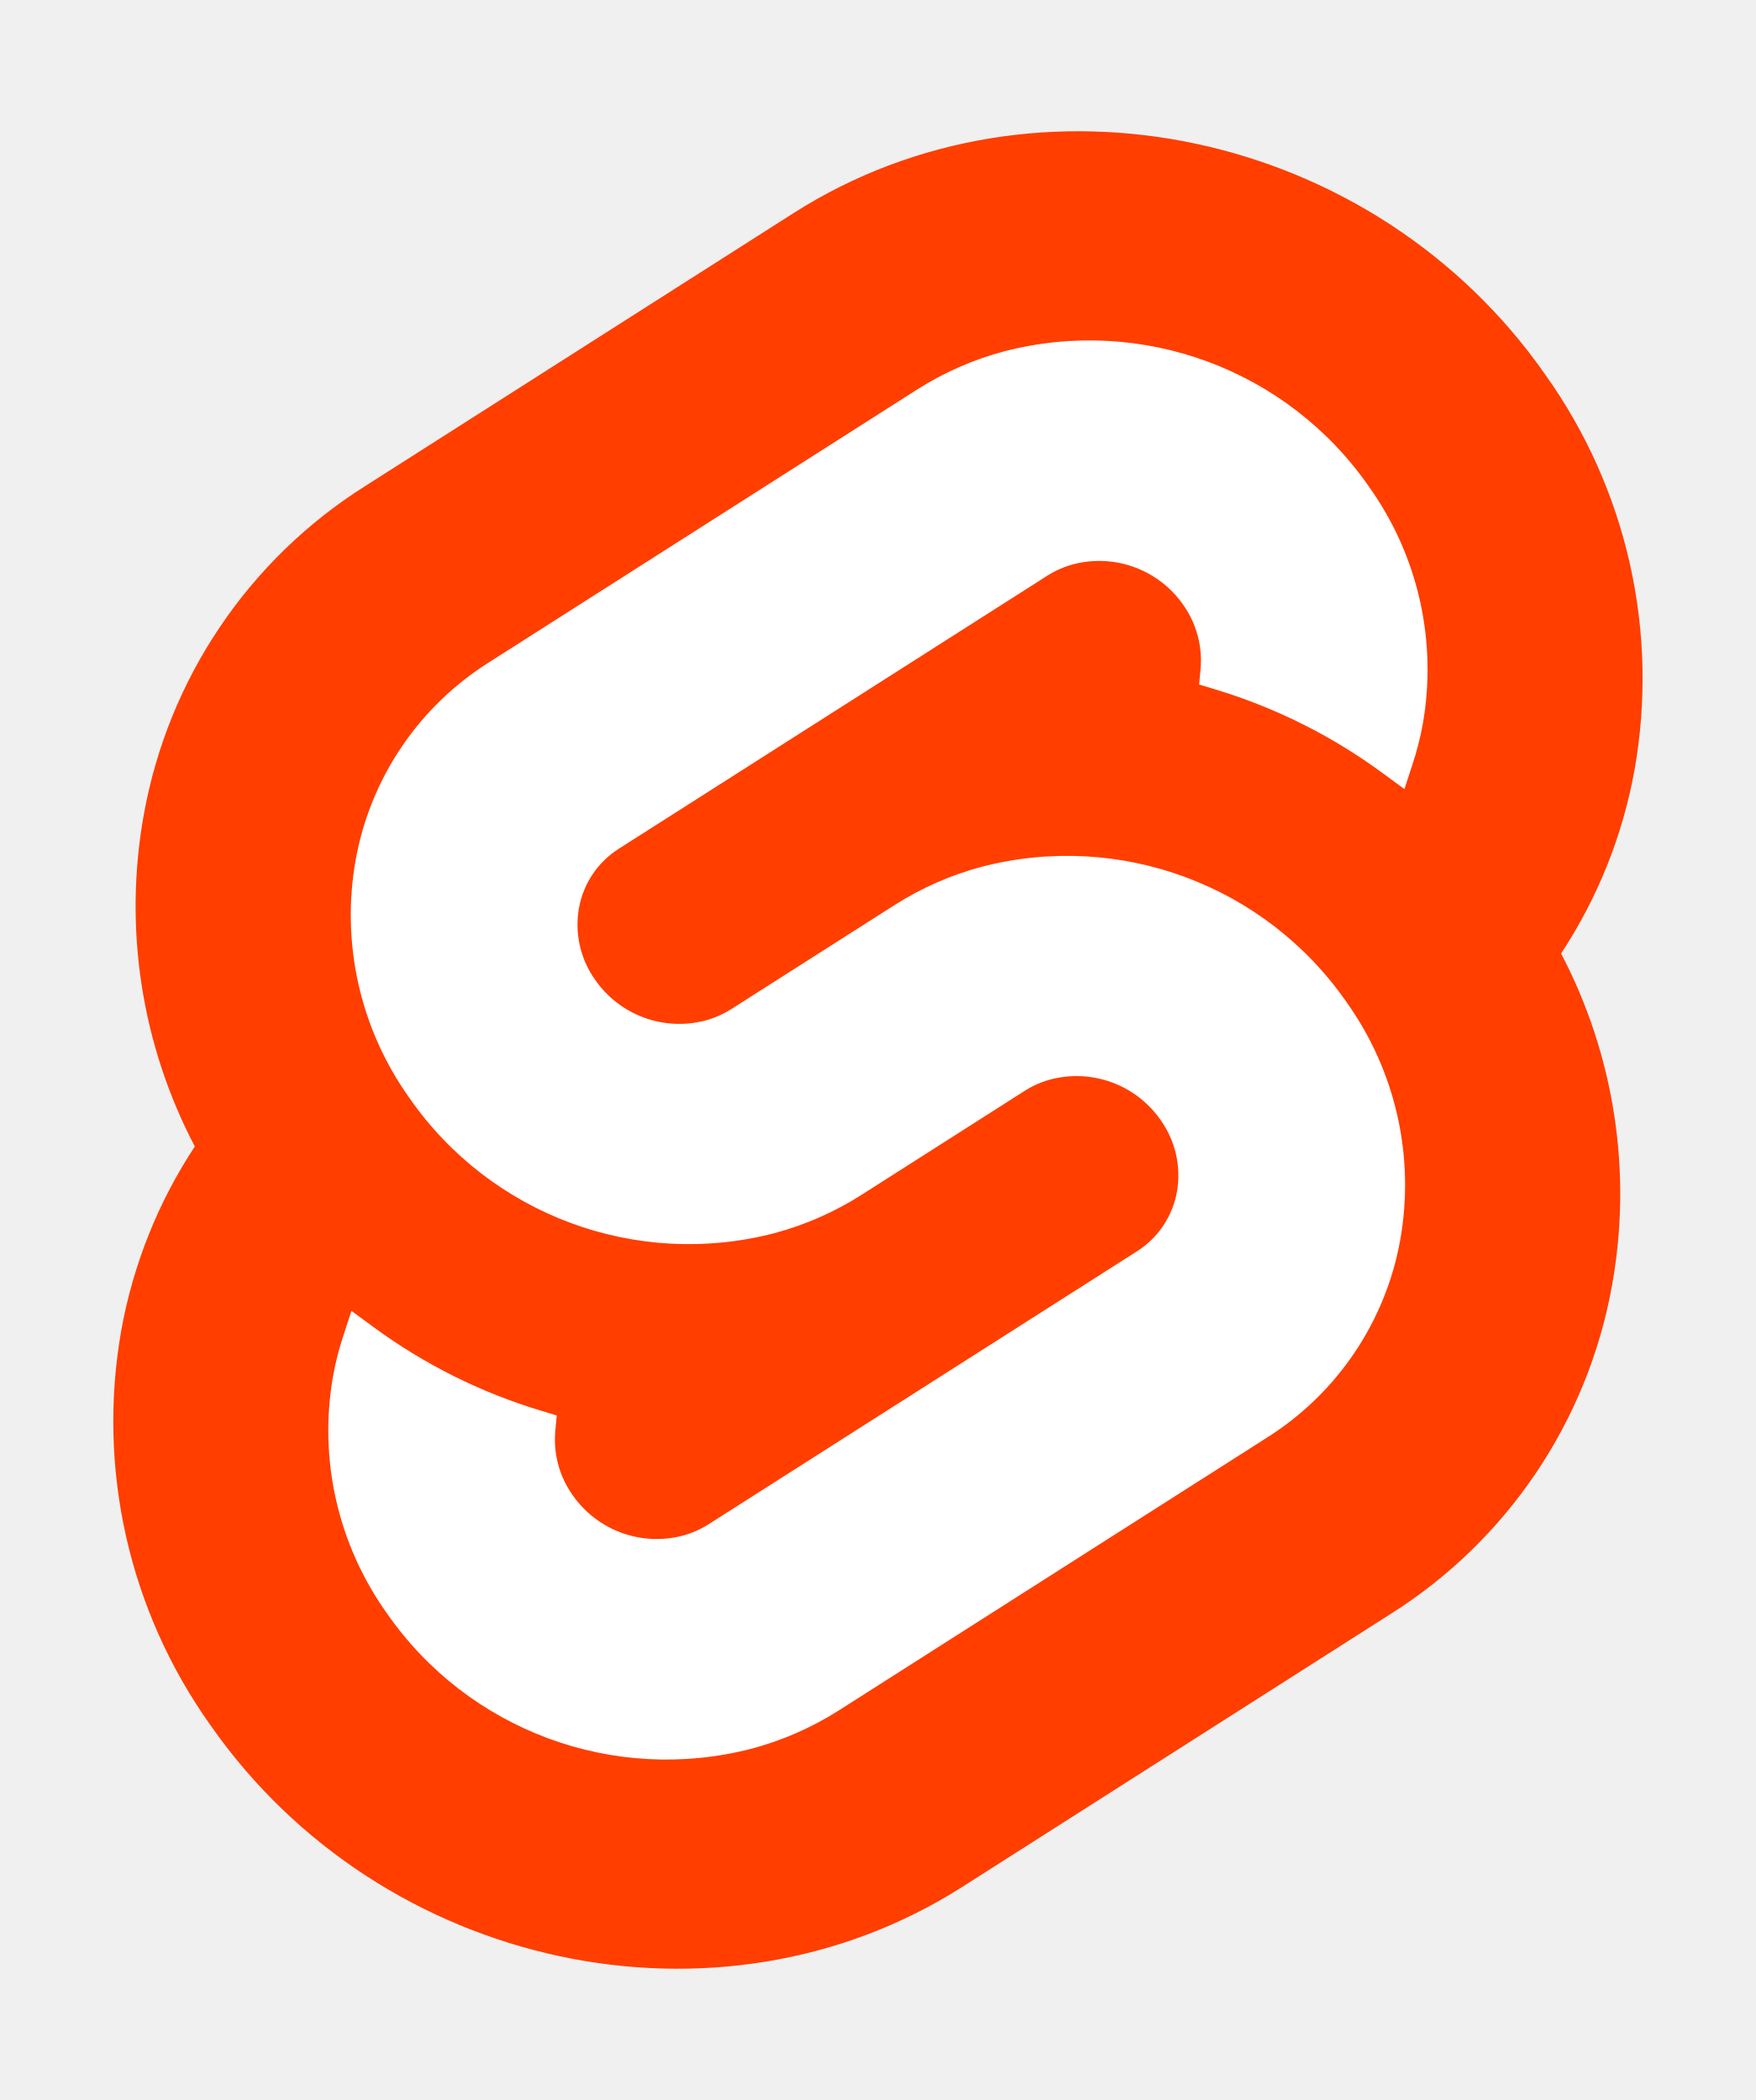
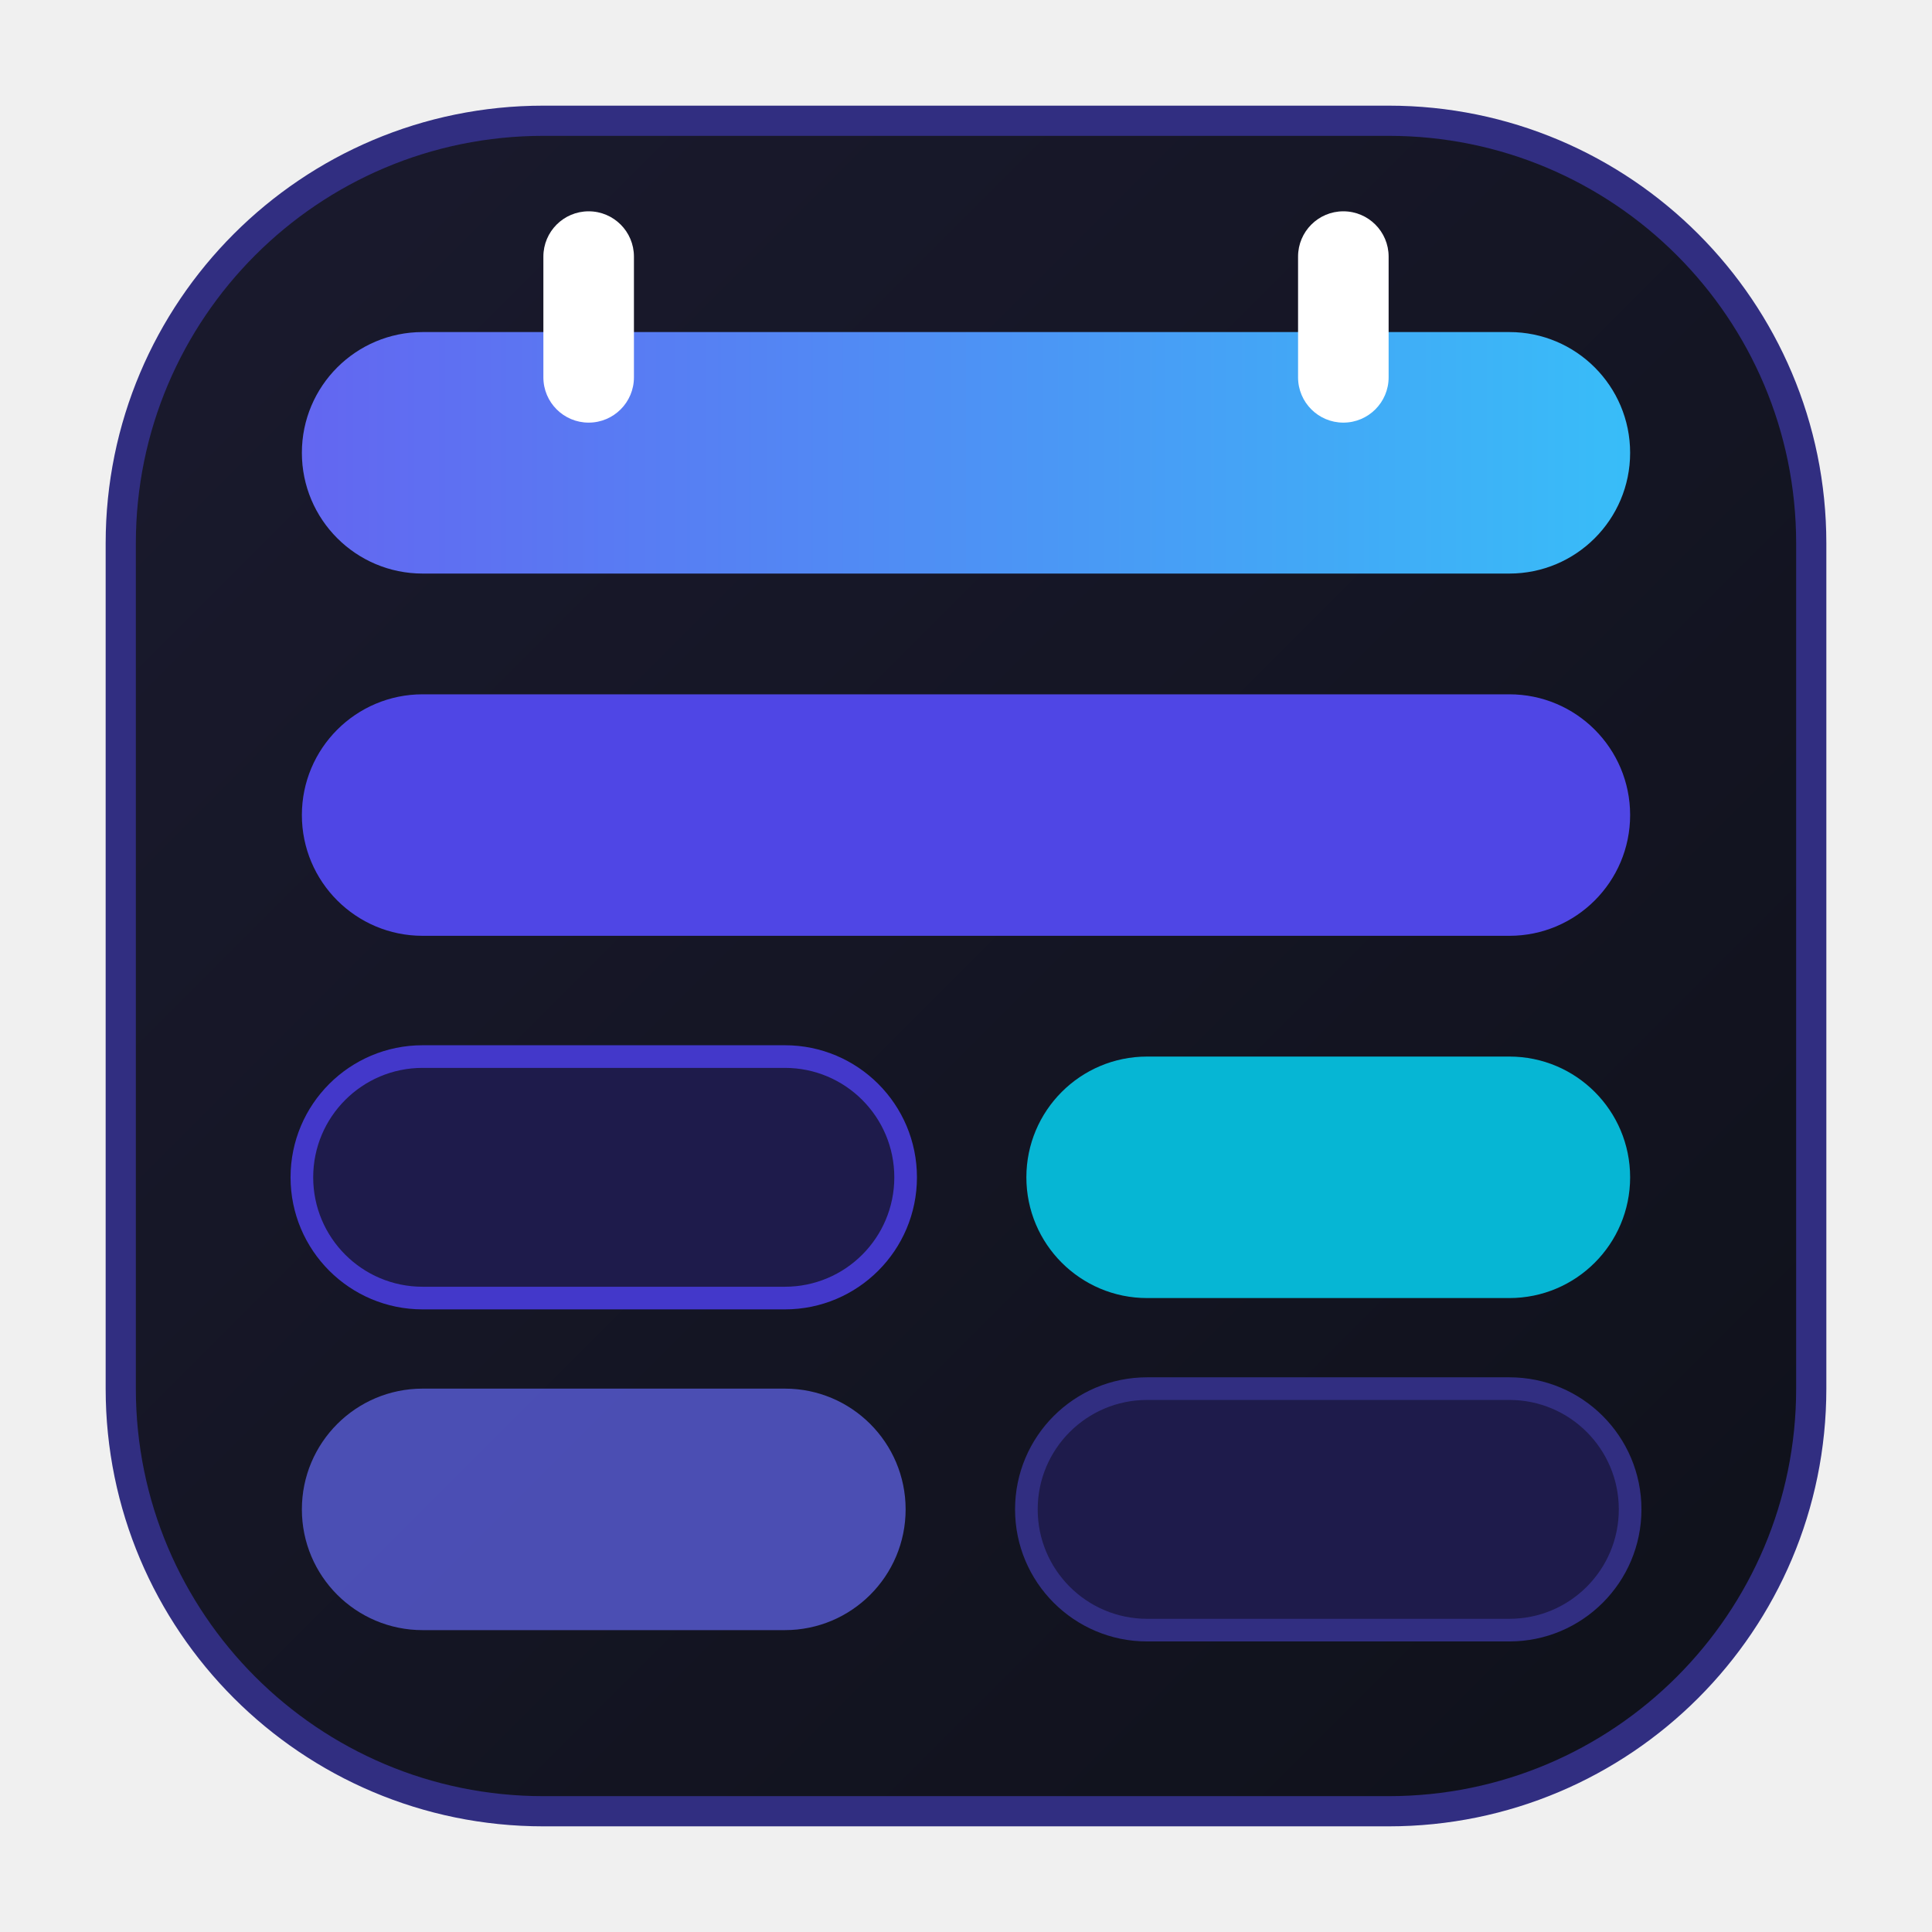
- <svg xmlns="http://www.w3.org/2000/svg" width="107" height="128" viewBox="0 0 107 128">
-   <path d="M94.157 22.819c-10.4-14.885-30.94-19.297-45.792-9.835L22.282 29.608A29.92 29.92 0 0 0 8.764 49.65a31.5 31.5 0 0 0 3.108 20.231 30 30 0 0 0-4.477 11.183 31.9 31.9 0 0 0 5.448 24.116c10.402 14.887 30.942 19.297 45.791 9.835l26.083-16.624A29.92 29.92 0 0 0 98.235 78.35a31.53 31.53 0 0 0-3.105-20.232 30 30 0 0 0 4.474-11.182 31.88 31.88 0 0 0-5.447-24.116" style="fill:#ff3e00" />
-   <path d="M45.817 106.582a20.72 20.72 0 0 1-22.237-8.243 19.17 19.17 0 0 1-3.277-14.503 18 18 0 0 1 .624-2.435l.49-1.498 1.337.981a33.6 33.6 0 0 0 10.203 5.098l.97.294-.09.968a5.85 5.85 0 0 0 1.052 3.878 6.24 6.24 0 0 0 6.695 2.485 5.8 5.8 0 0 0 1.603-.704L69.27 76.28a5.43 5.43 0 0 0 2.45-3.631 5.8 5.8 0 0 0-.987-4.371 6.24 6.24 0 0 0-6.698-2.487 5.7 5.7 0 0 0-1.6.704l-9.953 6.345a19 19 0 0 1-5.296 2.326 20.72 20.72 0 0 1-22.237-8.243 19.17 19.17 0 0 1-3.277-14.502 17.99 17.99 0 0 1 8.13-12.052l26.081-16.623a19 19 0 0 1 5.3-2.329 20.72 20.72 0 0 1 22.237 8.243 19.17 19.17 0 0 1 3.277 14.503 18 18 0 0 1-.624 2.435l-.49 1.498-1.337-.98a33.6 33.6 0 0 0-10.203-5.1l-.97-.294.09-.968a5.86 5.86 0 0 0-1.052-3.878 6.24 6.24 0 0 0-6.696-2.485 5.8 5.8 0 0 0-1.602.704L37.73 51.72a5.42 5.42 0 0 0-2.449 3.63 5.79 5.79 0 0 0 .986 4.372 6.24 6.24 0 0 0 6.698 2.486 5.8 5.8 0 0 0 1.602-.704l9.952-6.342a19 19 0 0 1 5.295-2.328 20.72 20.72 0 0 1 22.237 8.242 19.17 19.17 0 0 1 3.277 14.503 18 18 0 0 1-8.13 12.053l-26.081 16.622a19 19 0 0 1-5.3 2.328" style="fill:#fff" />
+ <svg xmlns="http://www.w3.org/2000/svg" viewBox="0 0 128 128" width="100%" height="100%" fill="none">
+   <defs>
+     <linearGradient id="optC-bg" x1="0%" y1="0%" x2="100%" y2="100%">
+       <stop offset="0%" stop-color="#1a1a2e" />
+       <stop offset="100%" stop-color="#0f111a" />
+     </linearGradient>
+     <linearGradient id="optC-bar" x1="0%" y1="0%" x2="100%" y2="0%">
+       <stop offset="0%" stop-color="#6366f1" />
+       <stop offset="100%" stop-color="#38bdf8" />
+     </linearGradient>
+   </defs>
+   <rect x="8" y="8" width="112" height="112" rx="28" fill="url(#optC-bg)" stroke="#312e81" stroke-width="2" />
+   <rect x="20" y="22" width="88" height="16" rx="8" fill="url(#optC-bar)" />
+   <rect x="36" y="14" width="6" height="14" rx="3" fill="#ffffff" />
+   <rect x="86" y="14" width="6" height="14" rx="3" fill="#ffffff" />
+   <rect x="20" y="46" width="88" height="16" rx="8" fill="#4f46e5" />
+   <rect x="20" y="70" width="40" height="16" rx="8" fill="#1e1b4b" stroke="#4338ca" stroke-width="1.5" />
+   <rect x="68" y="70" width="40" height="16" rx="8" fill="#06b6d4" />
+   <rect x="20" y="92" width="40" height="16" rx="8" fill="#6366f1" opacity="0.7" />
+   <rect x="68" y="92" width="40" height="16" rx="8" fill="#1e1b4b" stroke="#312e81" stroke-width="1.5" />
</svg>
